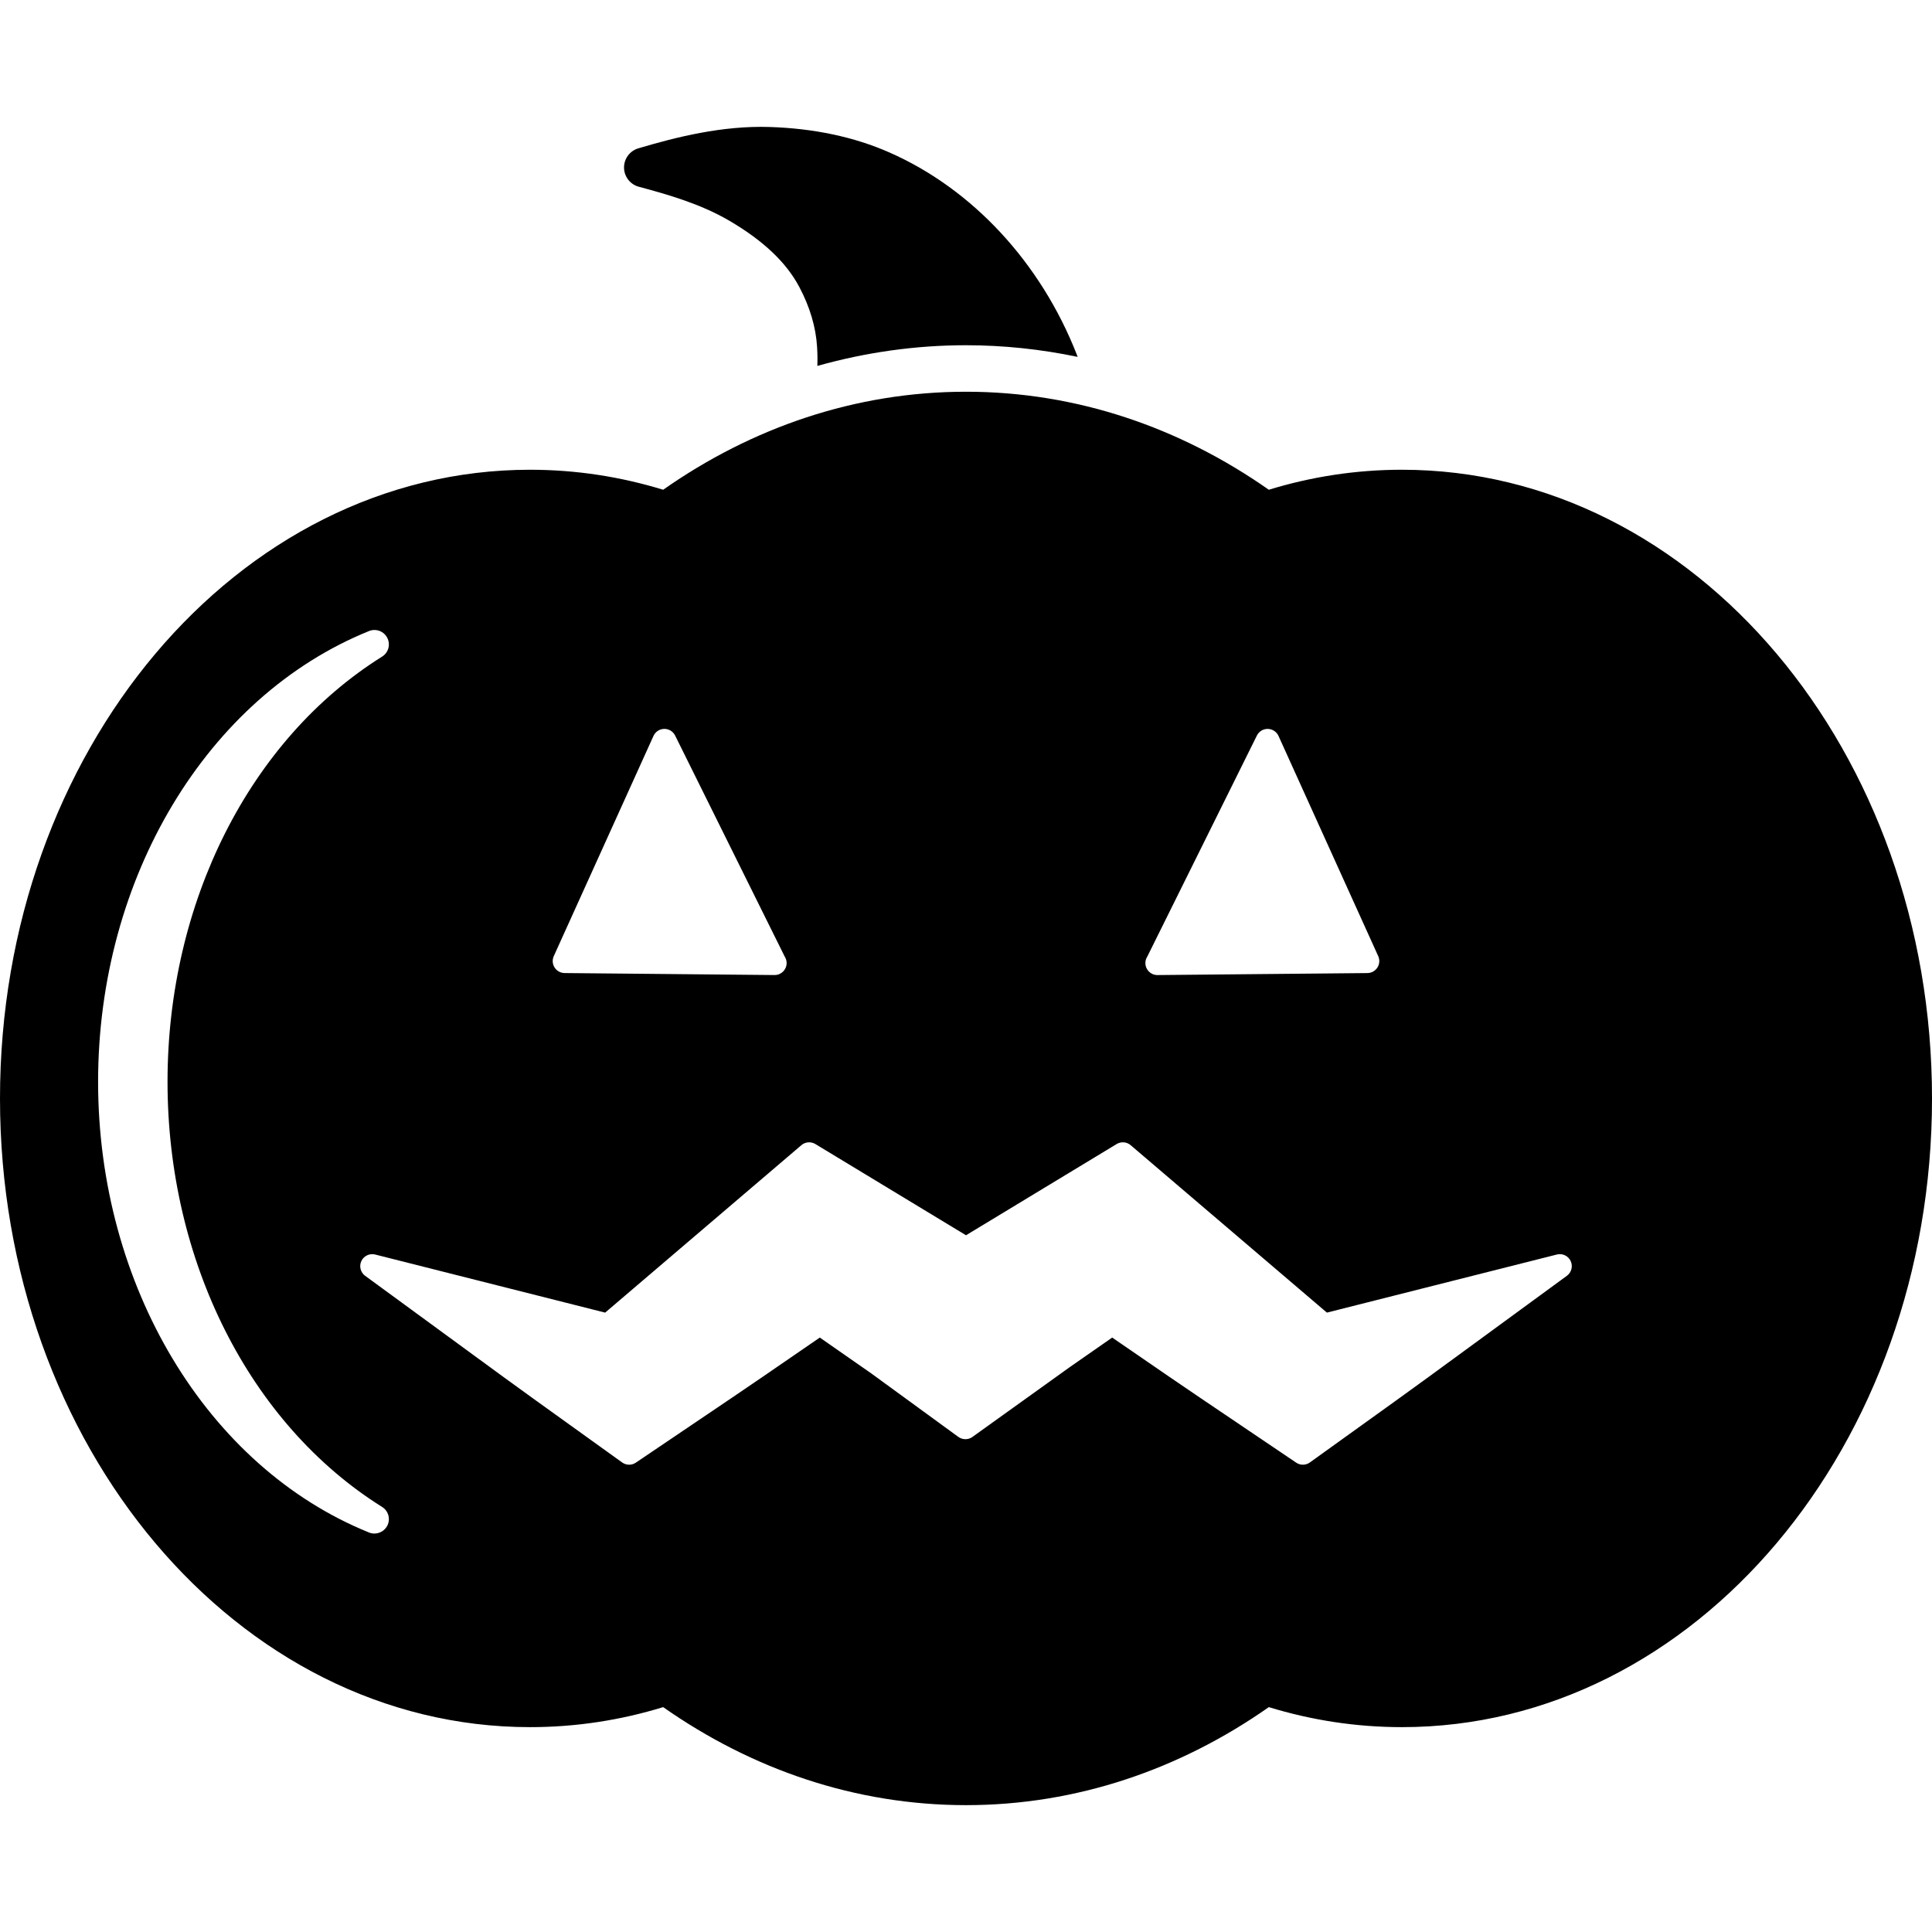
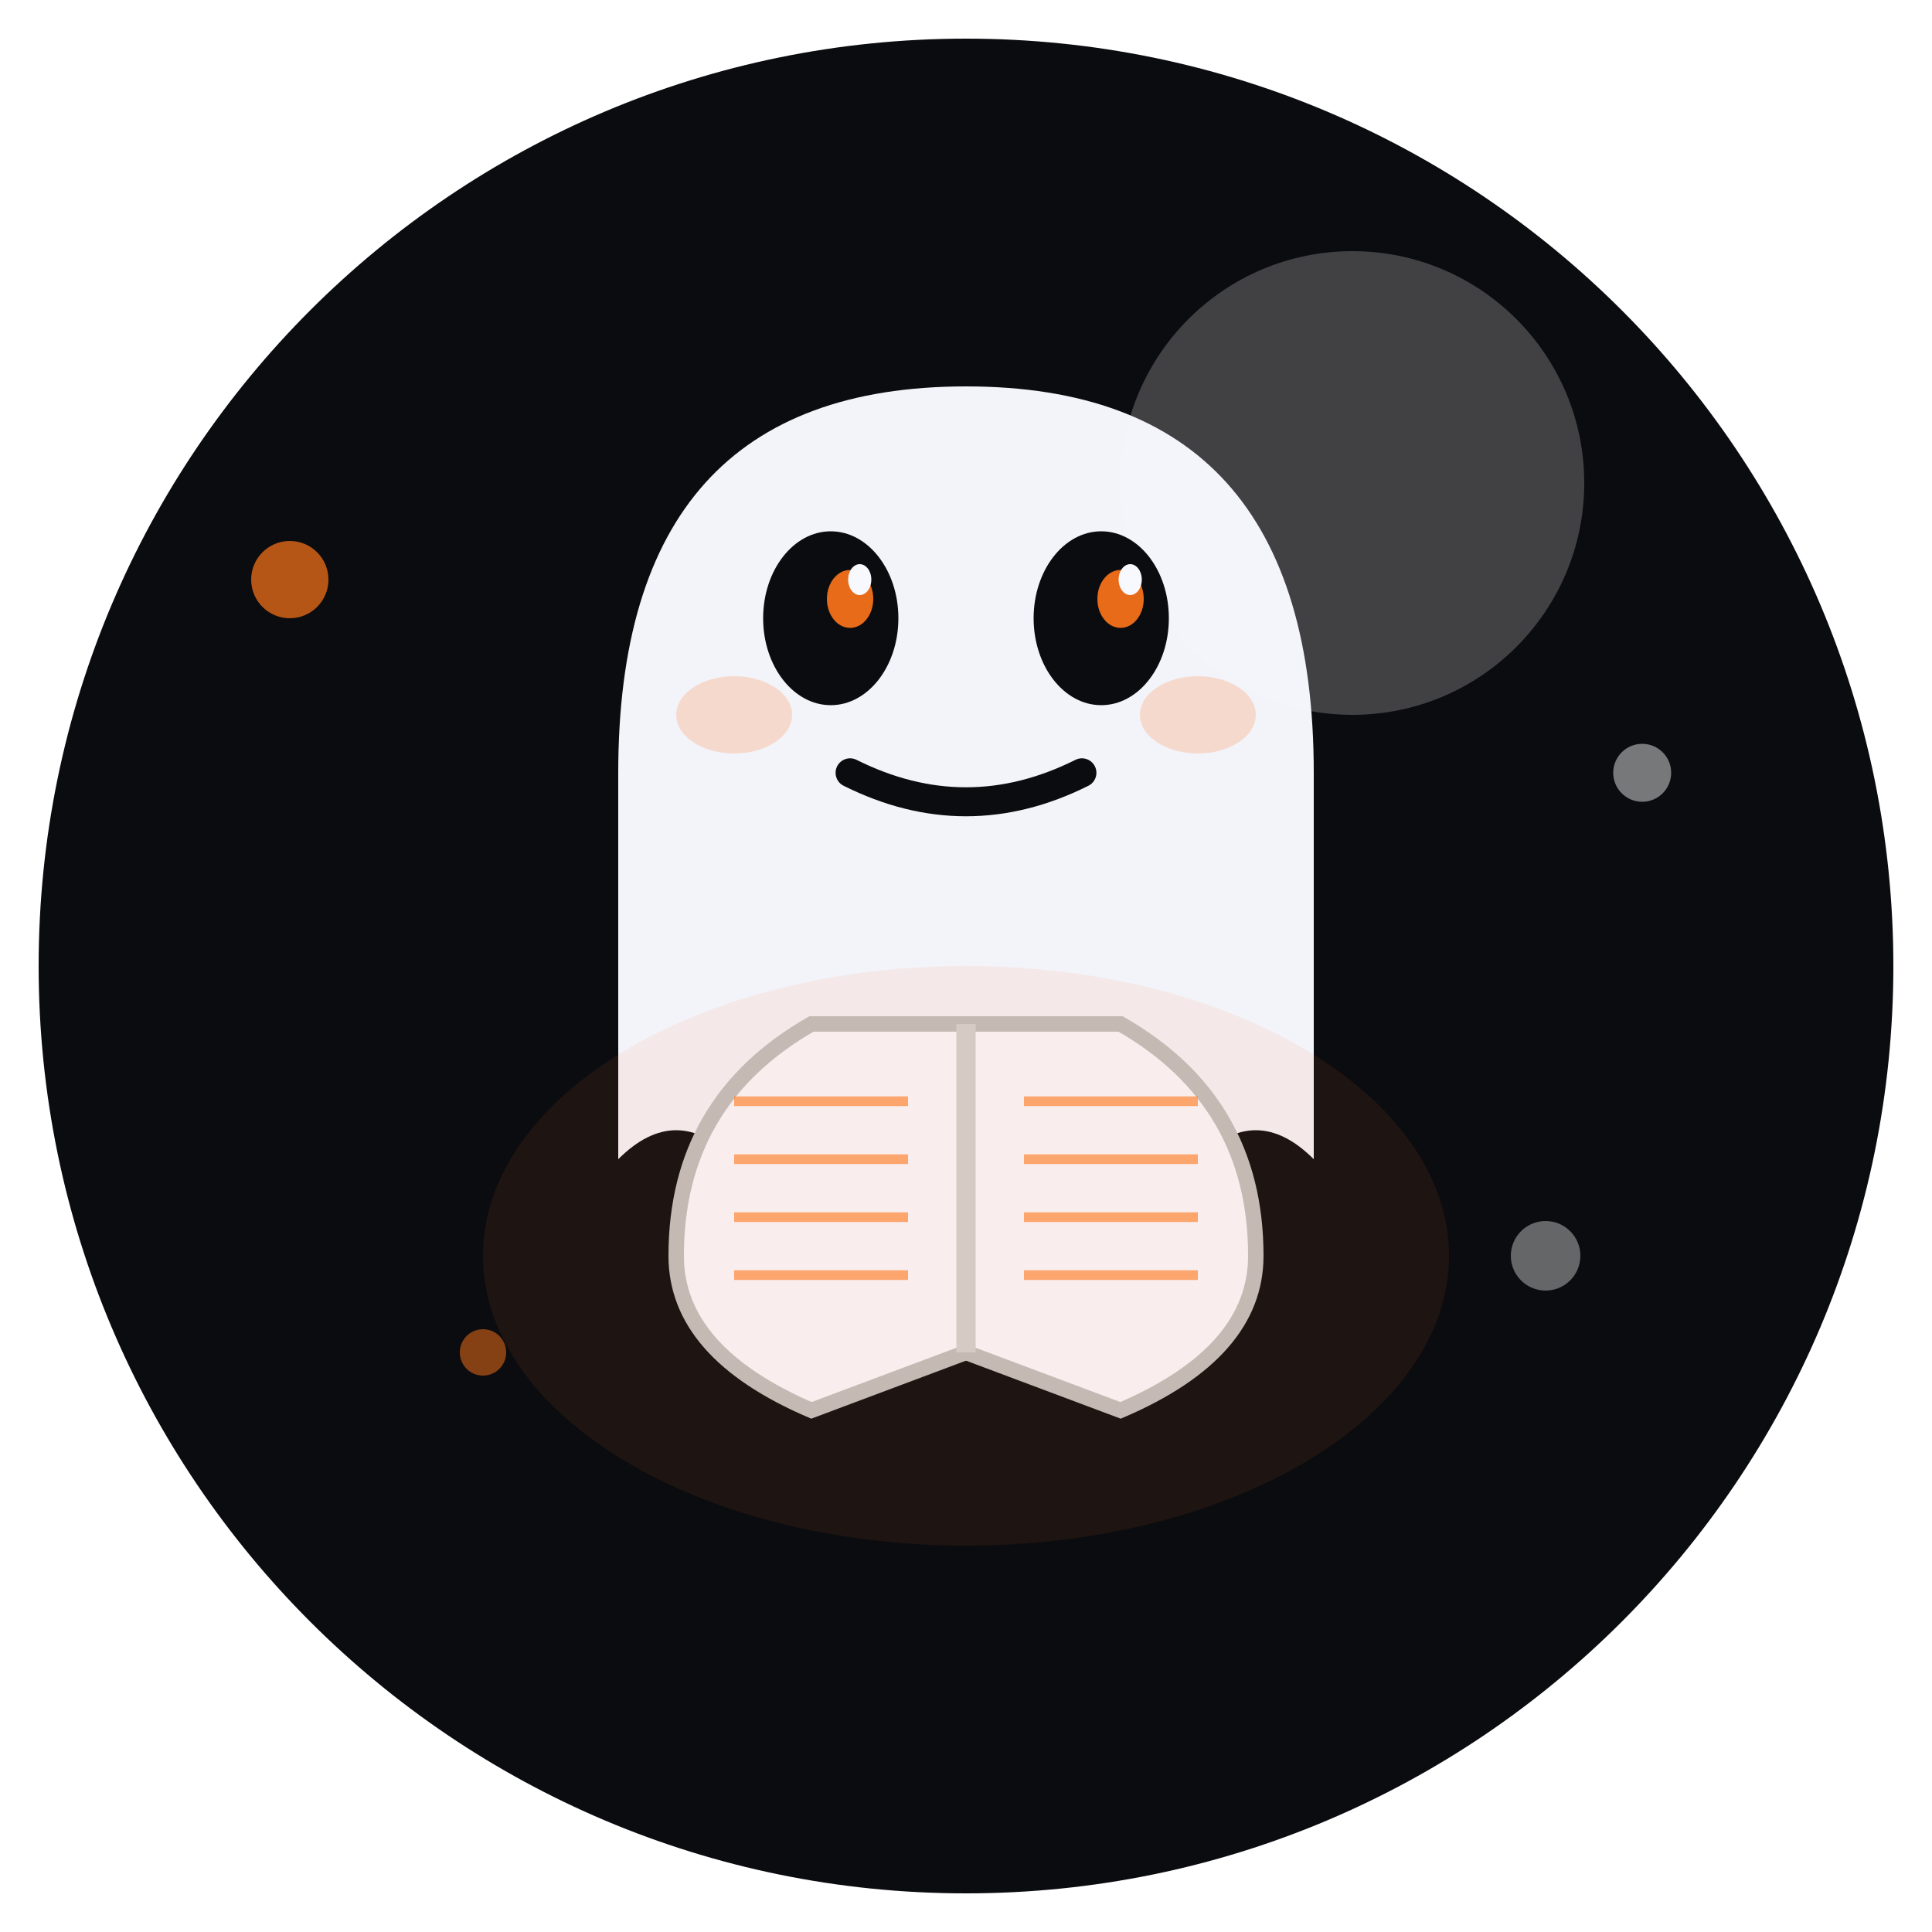
- <svg xmlns="http://www.w3.org/2000/svg" fill="#000000" version="1.1" id="Capa_1" width="800px" height="800px" viewBox="0 0 226.944 226.944" xml:space="preserve">
-   <g>
-     <g>
-       <path d="M75.044,21.939c3.384,0.902,7.272,2.026,10.584,3.963c4.014,2.346,6.715,4.897,8.256,7.797    c1.248,2.349,1.953,4.723,2.095,7.056c0.049,0.793,0.057,1.529,0.032,2.228c5.688-1.6,11.547-2.43,17.459-2.43    c4.418,0,8.807,0.469,13.118,1.368c-0.041-0.109-0.082-0.218-0.123-0.324c-4.238-10.78-12.264-19.42-22.022-23.704    c-4.122-1.81-8.844-2.811-14.035-2.976c-5.563-0.178-10.955,1.18-15.428,2.508c-1.007,0.299-1.692,1.231-1.677,2.28    C73.318,20.757,74.03,21.668,75.044,21.939z" />
-       <path d="M164.682,55.179c-5.401,0-10.642,0.816-15.64,2.35c-10.424-7.312-22.583-11.514-35.57-11.514    c-12.989,0-25.148,4.202-35.572,11.514c-4.998-1.533-10.237-2.35-15.639-2.35C27.876,55.179,0,88.242,0,129.029    s27.875,73.851,62.261,73.851c5.401,0,10.641-0.816,15.639-2.351c10.424,7.312,22.583,11.514,35.572,11.514    c12.987,0,25.146-4.201,35.571-11.514c4.998,1.533,10.238,2.351,15.641,2.351c34.385,0,62.261-33.063,62.261-73.851    S199.067,55.179,164.682,55.179z M134.766,112.37l12.875-25.966c0.24-0.488,0.74-0.792,1.285-0.782    c0.543,0.01,1.032,0.332,1.256,0.827l11.713,25.867c0.195,0.433,0.16,0.936-0.096,1.336c-0.256,0.401-0.697,0.646-1.173,0.65    l-24.653,0.234c-0.004,0-0.008,0-0.013,0c-0.003,0-0.006,0-0.01,0c-0.776,0-1.405-0.629-1.405-1.405    C134.542,112.85,134.624,112.589,134.766,112.37z M65.05,112.314l11.712-25.867c0.224-0.495,0.713-0.817,1.256-0.827    c0.545-0.01,1.044,0.294,1.285,0.782l12.875,25.966c0.141,0.219,0.223,0.48,0.223,0.761c0,0.776-0.63,1.405-1.407,1.405    c-0.002,0-0.006,0-0.009,0c-0.004,0-0.009,0-0.013,0L66.318,114.3c-0.475-0.004-0.916-0.249-1.172-0.65    C64.89,113.25,64.854,112.748,65.05,112.314z M45.493,179.218c-0.286,0.56-0.882,0.921-1.519,0.921    c-0.215,0-0.425-0.041-0.623-0.121c-19.038-7.704-31.828-28.981-31.828-52.946c0-23.965,12.79-45.242,31.826-52.946    c0.204-0.082,0.417-0.124,0.634-0.124c0.641,0,1.219,0.354,1.509,0.924c0.401,0.788,0.14,1.735-0.61,2.204    C29.336,86.862,19.679,106,19.679,127.072c0,21.073,9.657,40.209,25.204,49.942C45.632,177.484,45.894,178.431,45.493,179.218z     M184.055,149.863l-12.682,9.278c-2.436,1.783-4.951,3.626-7.447,5.418l-10.061,7.229c-0.479,0.345-1.12,0.354-1.607,0.024    l-11.353-7.668c-2.379-1.607-4.782-3.26-7.104-4.859c-1.041-0.716-2.082-1.432-3.125-2.146l-0.031-0.021l-5.012,3.492    l-11.443,8.208c-0.215,0.146-0.461,0.221-0.709,0.235c-0.003,0.002-0.006,0.004-0.008,0.006c-0.003-0.001-0.006-0.003-0.007-0.005    c-0.309,0.013-0.62-0.071-0.882-0.259l-10.232-7.46l-6.051-4.217l-0.031,0.021c-1.043,0.715-2.083,1.431-3.125,2.146    c-2.323,1.6-4.726,3.252-7.105,4.859l-11.351,7.668c-0.488,0.33-1.13,0.32-1.608-0.024l-10.062-7.229    c-2.495-1.792-5.012-3.635-7.446-5.418l-12.682-9.278c-0.543-0.397-0.729-1.125-0.443-1.733c0.287-0.609,0.965-0.931,1.618-0.767    l27.017,6.825l23.052-19.669c0.462-0.395,1.124-0.447,1.642-0.133l17.696,10.715l17.697-10.716    c0.519-0.313,1.181-0.261,1.642,0.133l23.053,19.669l27.018-6.825c0.651-0.164,1.33,0.156,1.616,0.767    C184.784,148.738,184.598,149.465,184.055,149.863z" />
-     </g>
+ <svg xmlns="http://www.w3.org/2000/svg" width="100" height="100" viewBox="0 0 100 100" fill="none">
+   <circle cx="50" cy="50" r="48" fill="#0b0c10" />
+   <circle cx="70" cy="25" r="12" fill="#c0c0c0" opacity="0.3" />
+   <g transform="translate(50, 35)">
+     <path d="M -18 5 Q -18 -15 0 -15 Q 18 -15 18 5 L 18 25 Q 15 22 12 25 Q 9 22 6 25 Q 3 22 0 25 Q -3 22 -6 25 Q -9 22 -12 25 Q -15 22 -18 25 Z" fill="#f8f8ff" opacity="0.98" />
+     <ellipse cx="-7" cy="-3" rx="3.5" ry="4.5" fill="#0b0c10" />
+     <ellipse cx="-6" cy="-4" rx="1.2" ry="1.5" fill="#ff7518" opacity="0.9" />
+     <ellipse cx="-5.5" cy="-5" rx="0.6" ry="0.8" fill="#f8f8ff" />
+     <ellipse cx="7" cy="-3" rx="3.5" ry="4.5" fill="#0b0c10" />
+     <ellipse cx="8" cy="-4" rx="1.2" ry="1.5" fill="#ff7518" opacity="0.9" />
+     <ellipse cx="8.5" cy="-5" rx="0.6" ry="0.8" fill="#f8f8ff" />
+     <path d="M -6 5 Q 0 8 6 5" stroke="#0b0c10" stroke-width="1.5" fill="none" stroke-linecap="round" />
+     <ellipse cx="-12" cy="2" rx="3" ry="2" fill="#ff7518" opacity="0.2" />
+     <ellipse cx="12" cy="2" rx="3" ry="2" fill="#ff7518" opacity="0.2" />
  </g>
+   <g transform="translate(50, 65)">
+     <ellipse cx="0" cy="8" rx="20" ry="3" fill="#0b0c10" opacity="0.2" />
+     <path d="M -15 0 Q -15 -8 -8 -12 L 0 -12 L 0 5 L -8 8 Q -15 5 -15 0 Z" fill="#f8f8ff" stroke="#c0c0c0" stroke-width="0.8" />
+     <path d="M 0 -12 L 8 -12 Q 15 -8 15 0 Q 15 5 8 8 L 0 5 Z" fill="#f8f8ff" stroke="#c0c0c0" stroke-width="0.8" />
+     <line x1="0" y1="-12" x2="0" y2="5" stroke="#d3d3d3" stroke-width="1" />
+     <line x1="-12" y1="-8" x2="-3" y2="-8" stroke="#ff7518" stroke-width="0.5" opacity="0.6" />
+     <line x1="-12" y1="-5" x2="-3" y2="-5" stroke="#ff7518" stroke-width="0.5" opacity="0.6" />
+     <line x1="-12" y1="-2" x2="-3" y2="-2" stroke="#ff7518" stroke-width="0.5" opacity="0.6" />
+     <line x1="-12" y1="1" x2="-3" y2="1" stroke="#ff7518" stroke-width="0.5" opacity="0.6" />
+     <line x1="3" y1="-8" x2="12" y2="-8" stroke="#ff7518" stroke-width="0.5" opacity="0.6" />
+     <line x1="3" y1="-5" x2="12" y2="-5" stroke="#ff7518" stroke-width="0.5" opacity="0.6" />
+     <line x1="3" y1="-2" x2="12" y2="-2" stroke="#ff7518" stroke-width="0.5" opacity="0.6" />
+     <line x1="3" y1="1" x2="12" y2="1" stroke="#ff7518" stroke-width="0.5" opacity="0.6" />
+   </g>
+   <circle cx="15" cy="30" r="2" fill="#ff7518" opacity="0.7">
+     <animate attributeName="opacity" values="0.3;0.9;0.3" dur="2s" repeatCount="indefinite" />
+   </circle>
+   <circle cx="85" cy="40" r="1.5" fill="#c0c0c0" opacity="0.6">
+     <animate attributeName="opacity" values="0.2;0.8;0.2" dur="3s" repeatCount="indefinite" />
+   </circle>
+   <circle cx="25" cy="70" r="1.2" fill="#ff7518" opacity="0.5">
+     <animate attributeName="opacity" values="0.4;1;0.4" dur="2.5s" repeatCount="indefinite" />
+   </circle>
+   <circle cx="80" cy="65" r="1.8" fill="#c0c0c0" opacity="0.5">
+     <animate attributeName="opacity" values="0.3;0.85;0.3" dur="2.8s" repeatCount="indefinite" />
+   </circle>
+   <ellipse cx="50" cy="65" rx="25" ry="15" fill="#ff7518" opacity="0.08" />
</svg>
